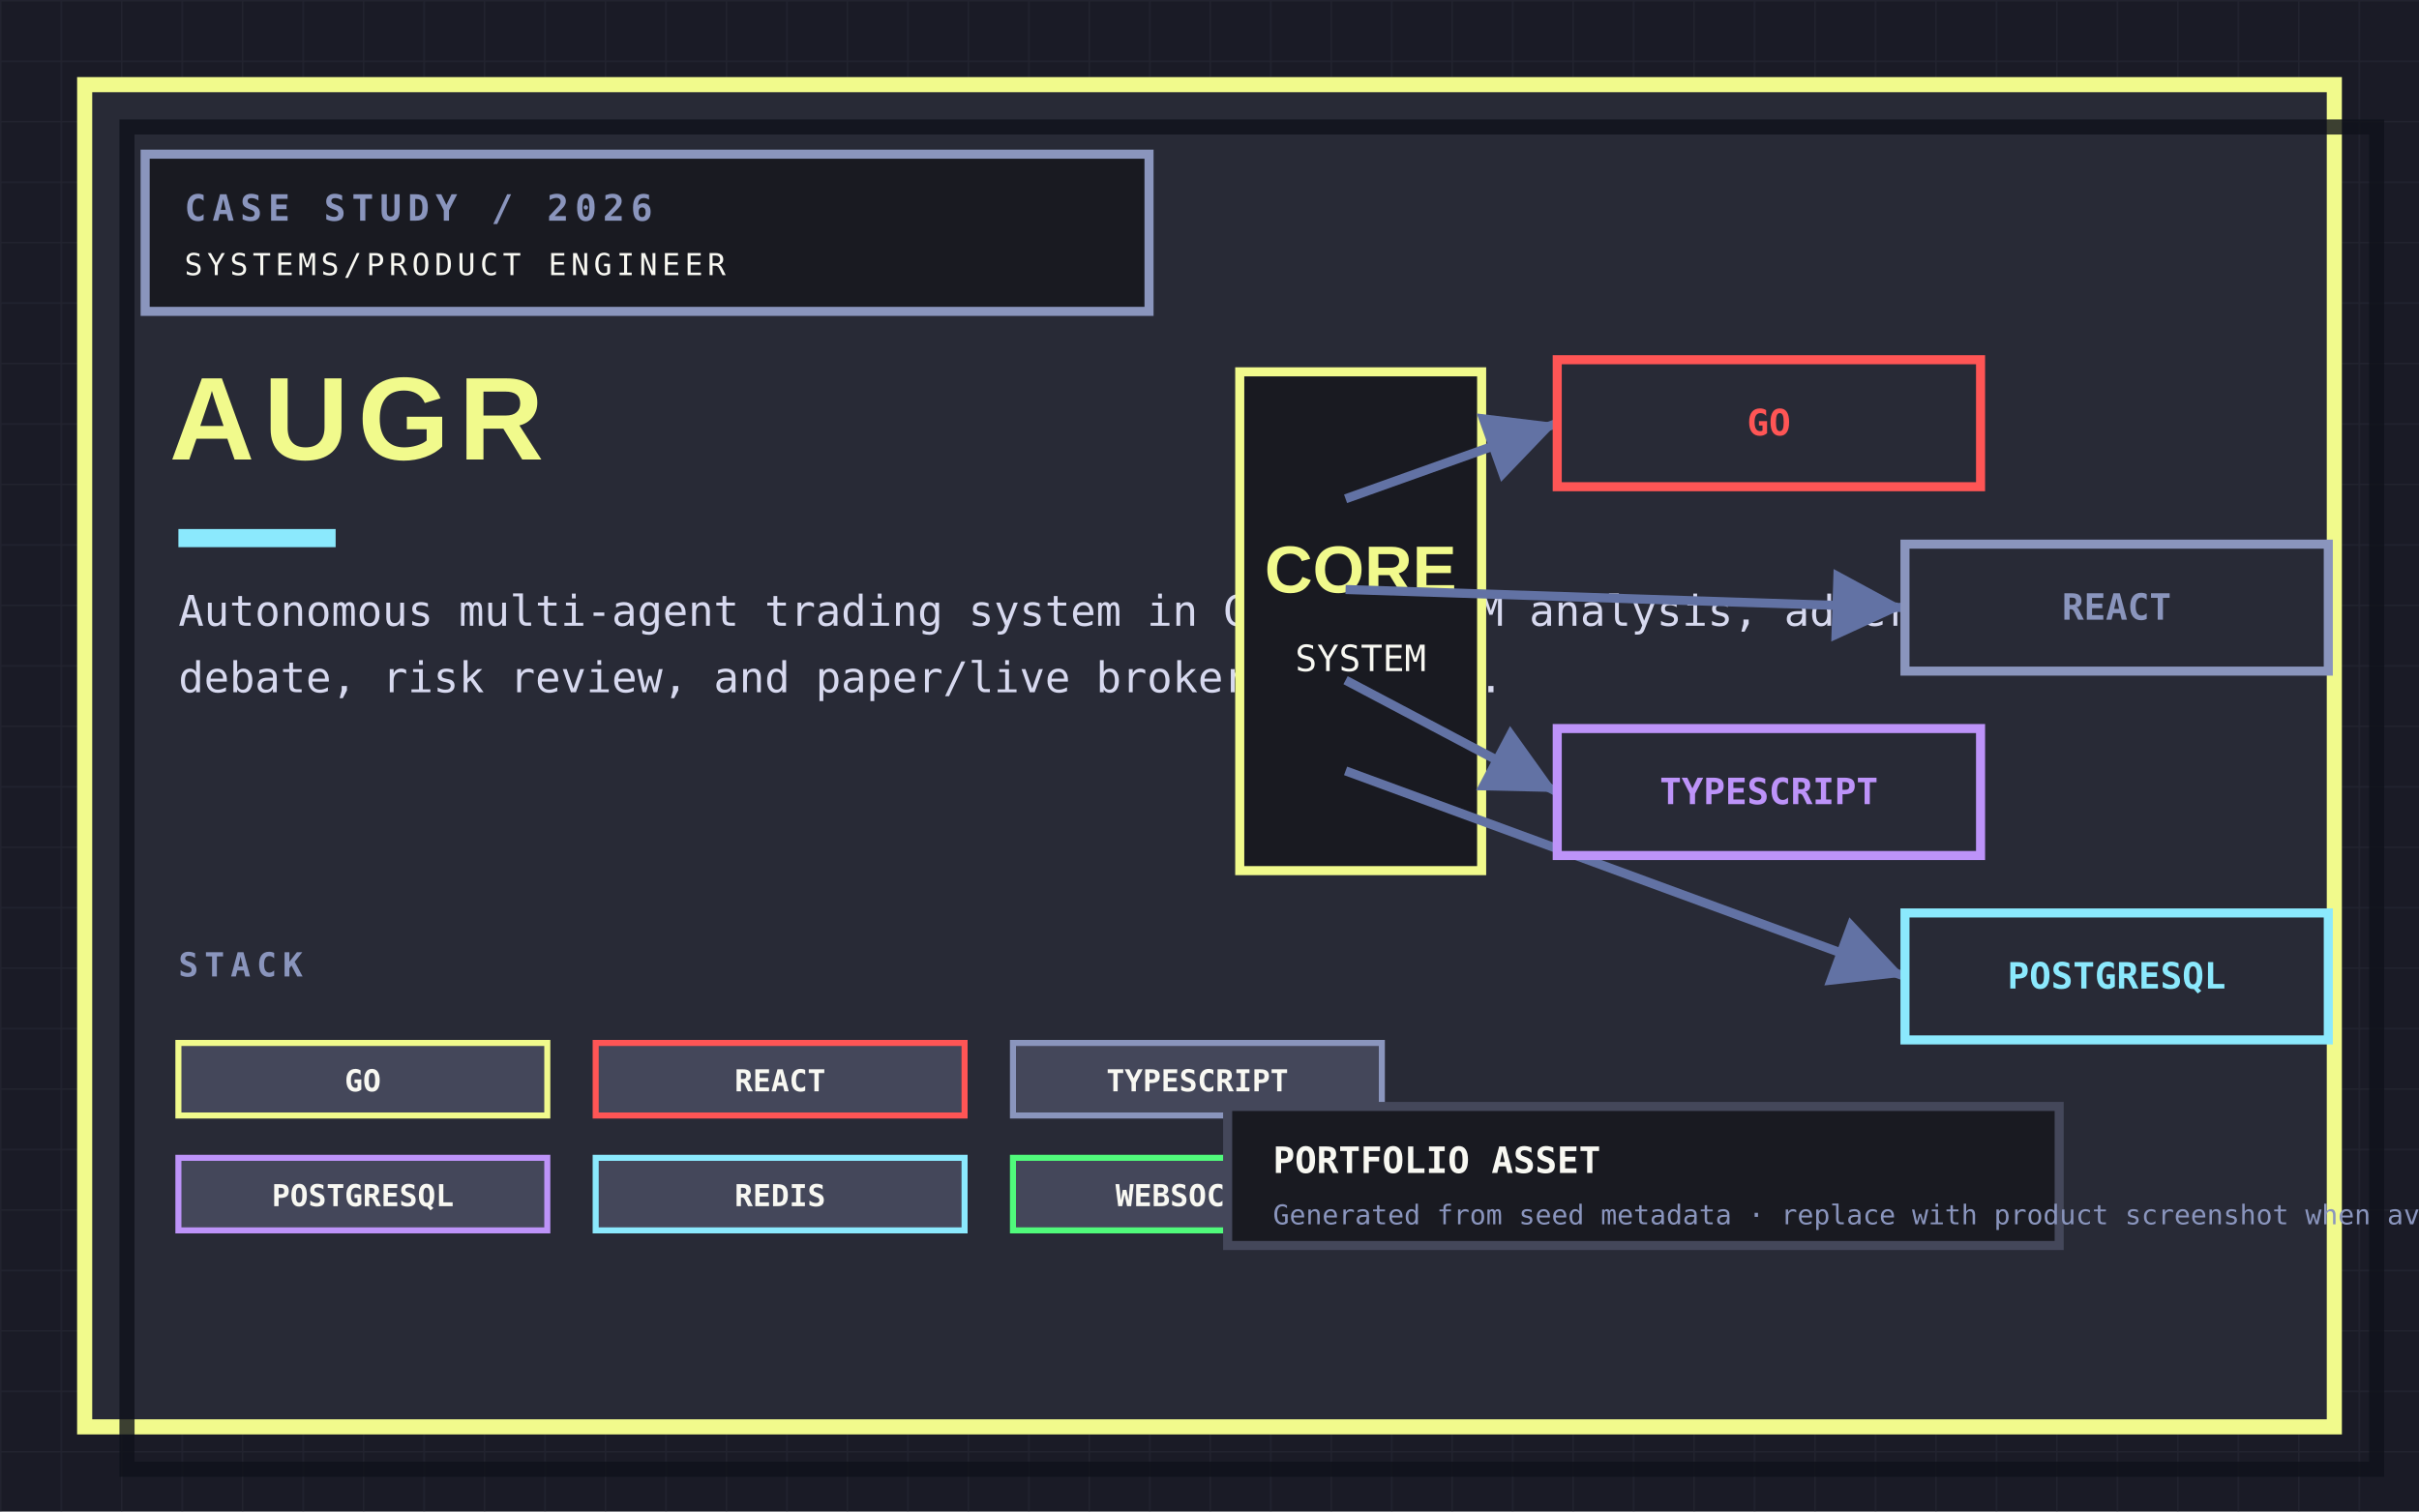
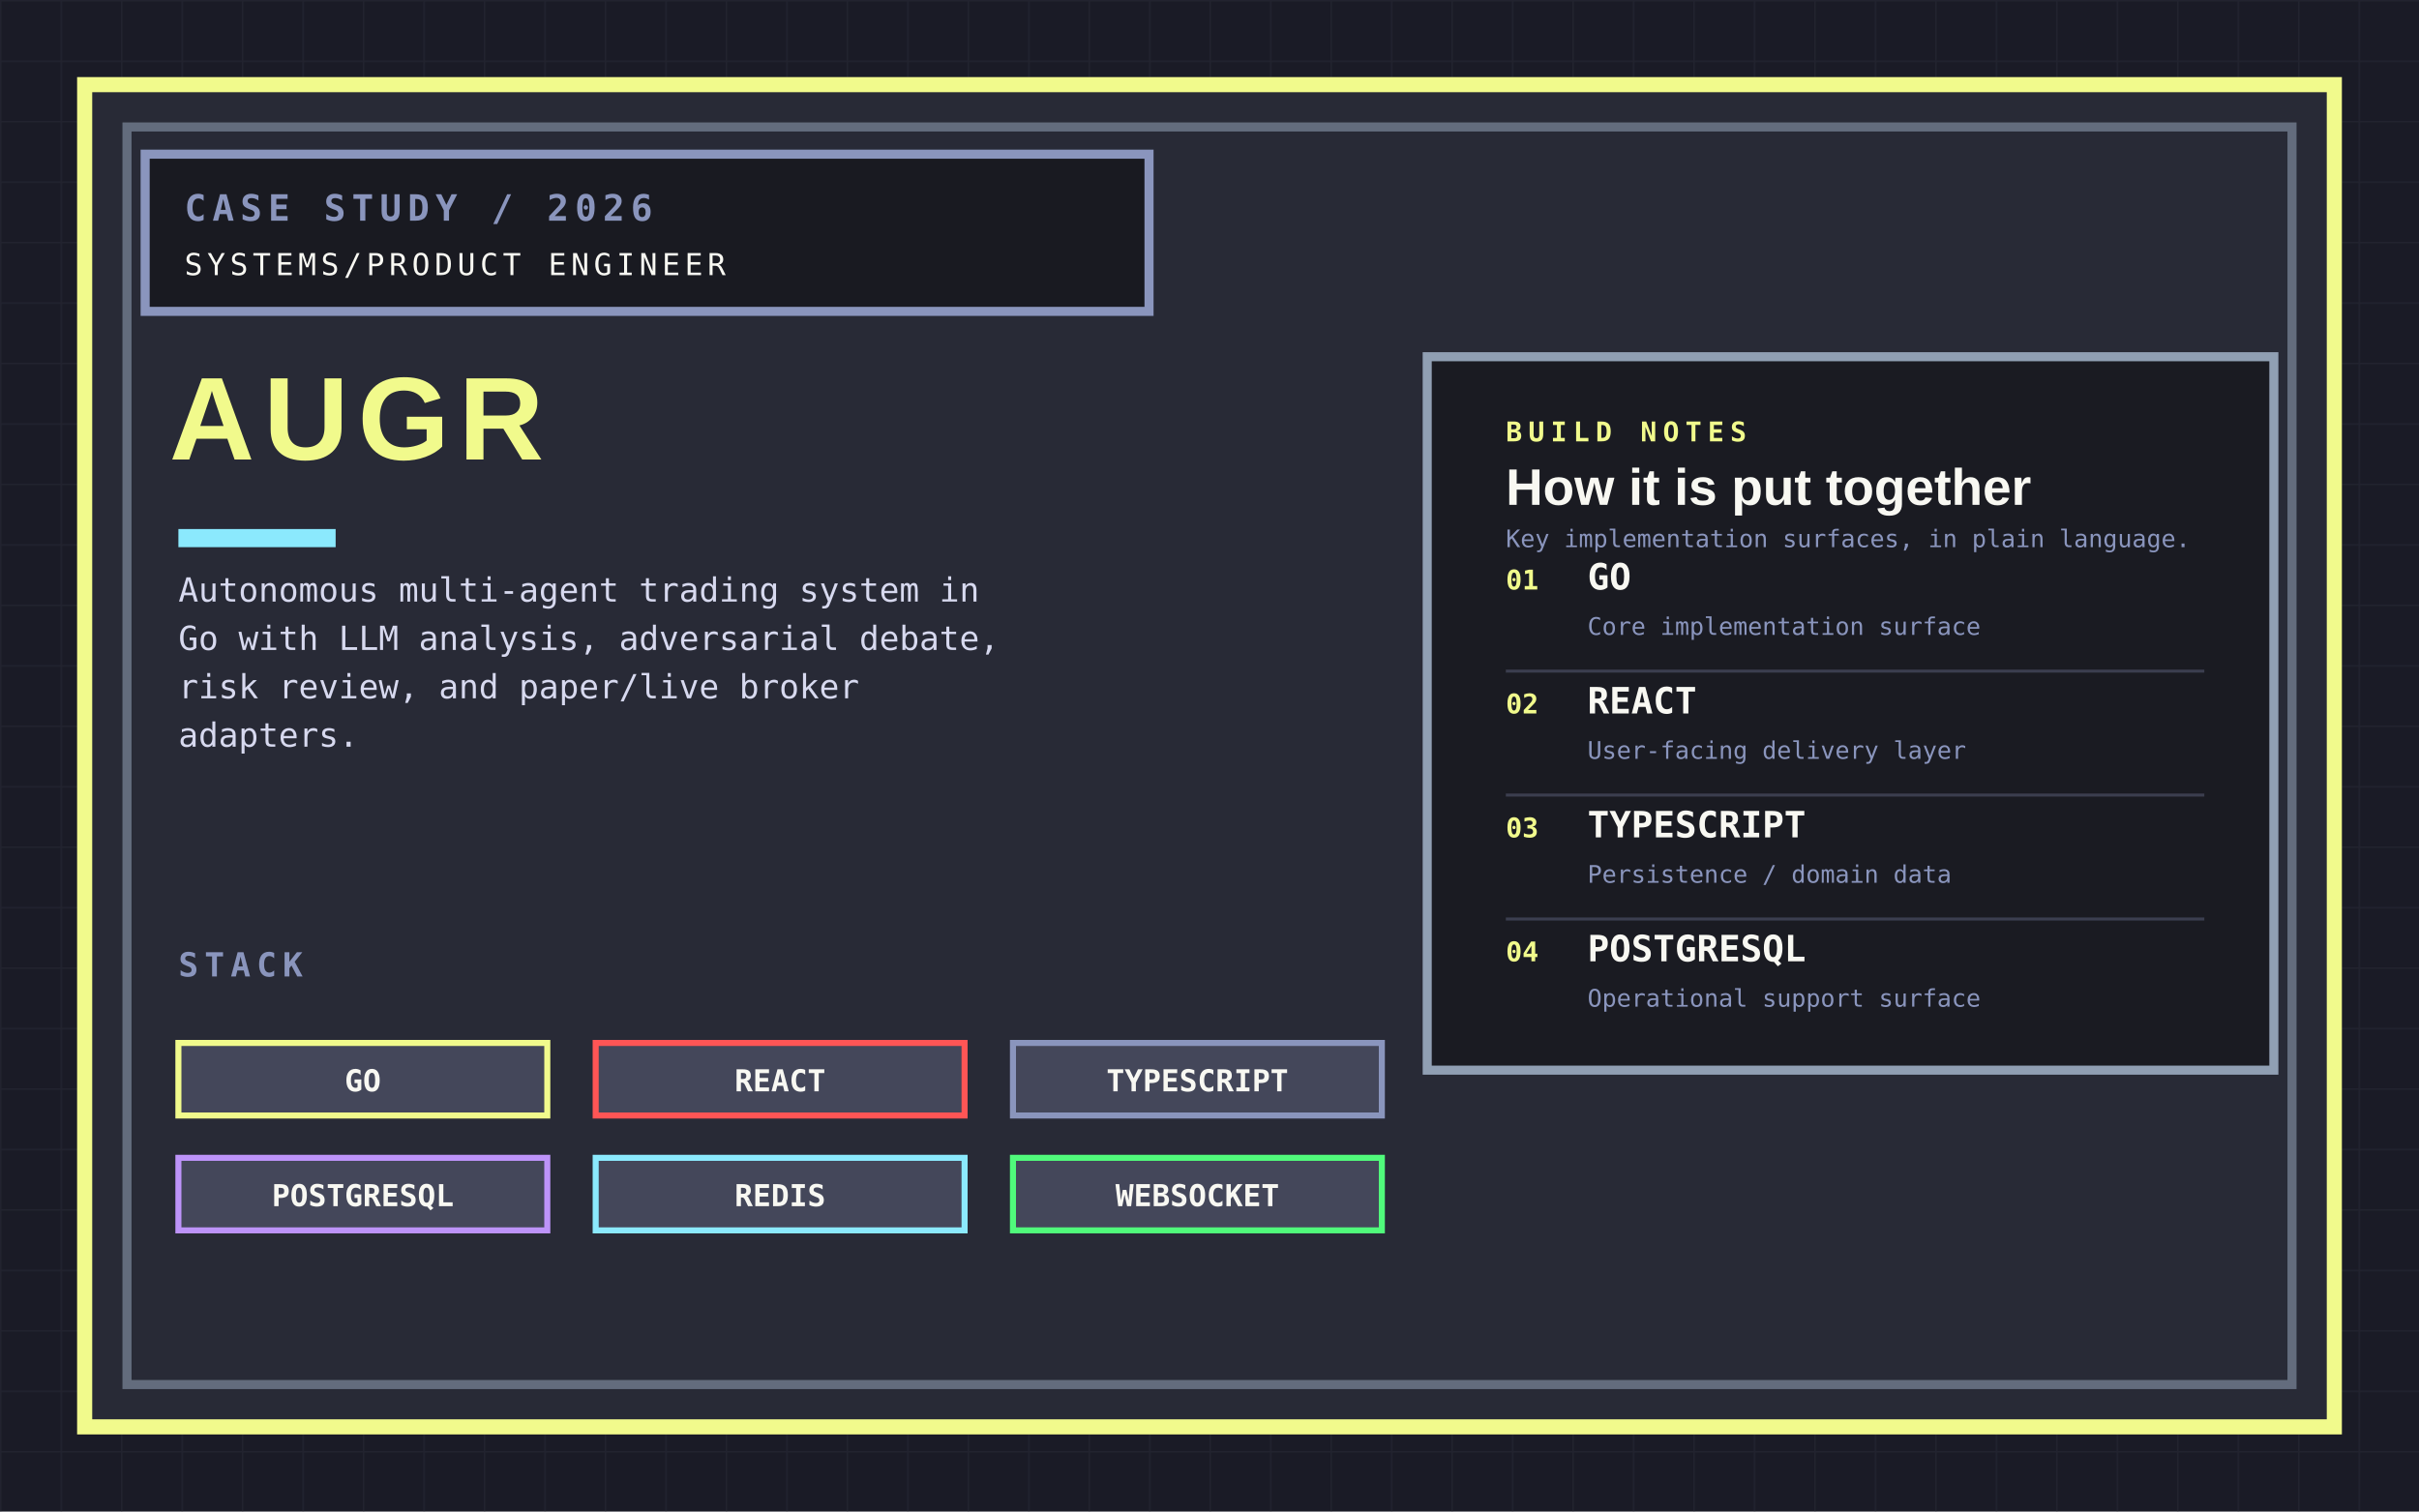
<svg xmlns="http://www.w3.org/2000/svg" viewBox="0 0 1600 1000" role="img" aria-labelledby="title desc">
  <defs>
    <marker id="arrow" markerWidth="12" markerHeight="12" refX="10" refY="6" orient="auto">
      <path d="M2 2 L10 6 L2 10 Z" fill="#6272a4" />
    </marker>
    <pattern id="grid" width="40" height="40" patternUnits="userSpaceOnUse">
      <path d="M40 0H0V40" fill="none" stroke="#282a36" stroke-width="2" opacity="0.55" />
    </pattern>
  </defs>
  <rect width="1600" height="1000" fill="#1a1b26" />
  <rect width="1600" height="1000" fill="url(#grid)" />
  <rect x="56" y="56" width="1488" height="888" fill="#282a36" stroke="#f1fa8c" stroke-width="10" />
-   <rect x="84" y="84" width="1488" height="888" fill="none" stroke="#0f111a" stroke-width="10" opacity="0.8" />
+   <rect x="84" y="84" width="1432" height="832" fill="none" stroke="#94a3b8" stroke-width="6" opacity="0.55" />
  <rect x="96" y="102" width="664" height="104" fill="#191a21" stroke="#8a95bd" stroke-width="6" />
  <text x="122" y="146" fill="#8a95bd" font-family="JetBrains Mono, monospace" font-size="24" font-weight="700" letter-spacing="4">CASE STUDY / 2026</text>
  <text x="122" y="182" fill="#f8f8f2" font-family="JetBrains Mono, monospace" font-size="20" letter-spacing="3">SYSTEMS/PRODUCT ENGINEER</text>
  <text x="112" y="304" fill="#f1fa8c" font-family="Space Grotesk, Arial, sans-serif" font-size="78" font-weight="800" letter-spacing="6">AUGR</text>
  <rect x="118" y="350" width="104" height="12" fill="#8be9fd" />
-   <text x="118" y="414" fill="#d7d9ef" font-family="JetBrains Mono, monospace" font-size="28">Autonomous multi-agent trading system in Go with LLM analysis, adversarial</text>
-   <text x="118" y="458" fill="#d7d9ef" font-family="JetBrains Mono, monospace" font-size="28">debate, risk review, and paper/live broker adapters.</text>
+   <text x="118" y="398" fill="#d7d9ef" font-family="JetBrains Mono, monospace" font-size="22">Autonomous multi-agent trading system in</text>
+   <text x="118" y="430" fill="#d7d9ef" font-family="JetBrains Mono, monospace" font-size="22">Go with LLM analysis, adversarial debate,</text>
+   <text x="118" y="462" fill="#d7d9ef" font-family="JetBrains Mono, monospace" font-size="22">risk review, and paper/live broker</text>
+   <text x="118" y="494" fill="#d7d9ef" font-family="JetBrains Mono, monospace" font-size="22">adapters.</text>
  <text x="118" y="646" fill="#8a95bd" font-family="JetBrains Mono, monospace" font-size="22" font-weight="700" letter-spacing="4">STACK</text>
  <rect x="118" y="690" width="244" height="48" fill="#44475a" stroke="#f1fa8c" stroke-width="4" />
  <text x="240" y="722" text-anchor="middle" fill="#f8f8f2" font-family="JetBrains Mono, monospace" font-size="20" font-weight="700">GO</text>
  <rect x="394" y="690" width="244" height="48" fill="#44475a" stroke="#ff5555" stroke-width="4" />
  <text x="516" y="722" text-anchor="middle" fill="#f8f8f2" font-family="JetBrains Mono, monospace" font-size="20" font-weight="700">REACT</text>
  <rect x="670" y="690" width="244" height="48" fill="#44475a" stroke="#8a95bd" stroke-width="4" />
  <text x="792" y="722" text-anchor="middle" fill="#f8f8f2" font-family="JetBrains Mono, monospace" font-size="20" font-weight="700">TYPESCRIPT</text>
  <rect x="118" y="766" width="244" height="48" fill="#44475a" stroke="#bd93f9" stroke-width="4" />
  <text x="240" y="798" text-anchor="middle" fill="#f8f8f2" font-family="JetBrains Mono, monospace" font-size="20" font-weight="700">POSTGRESQL</text>
  <rect x="394" y="766" width="244" height="48" fill="#44475a" stroke="#8be9fd" stroke-width="4" />
  <text x="516" y="798" text-anchor="middle" fill="#f8f8f2" font-family="JetBrains Mono, monospace" font-size="20" font-weight="700">REDIS</text>
  <rect x="670" y="766" width="244" height="48" fill="#44475a" stroke="#50fa7b" stroke-width="4" />
  <text x="792" y="798" text-anchor="middle" fill="#f8f8f2" font-family="JetBrains Mono, monospace" font-size="20" font-weight="700">WEBSOCKET</text>
-   <rect x="820" y="246" width="160" height="330" fill="#191a21" stroke="#f1fa8c" stroke-width="6" />
-   <text x="900" y="392" text-anchor="middle" fill="#f1fa8c" font-family="Space Grotesk, Arial, sans-serif" font-size="44" font-weight="800">CORE</text>
-   <text x="900" y="444" text-anchor="middle" fill="#f8f8f2" font-family="JetBrains Mono, monospace" font-size="24">SYSTEM</text>
-   <path d="M890 330 L1030 280" stroke="#6272a4" stroke-width="6" fill="none" marker-end="url(#arrow)" />
-   <path d="M890 390 L1260 402" stroke="#6272a4" stroke-width="6" fill="none" marker-end="url(#arrow)" />
-   <path d="M890 450 L1030 524" stroke="#6272a4" stroke-width="6" fill="none" marker-end="url(#arrow)" />
-   <path d="M890 510 L1260 646" stroke="#6272a4" stroke-width="6" fill="none" marker-end="url(#arrow)" />
-   <rect x="1030" y="238" width="280" height="84" fill="#282a36" stroke="#ff5555" stroke-width="6" />
-   <text x="1170" y="288" text-anchor="middle" fill="#ff5555" font-family="JetBrains Mono, monospace" font-size="24" font-weight="700">GO</text>
-   <rect x="1260" y="360" width="280" height="84" fill="#282a36" stroke="#8a95bd" stroke-width="6" />
-   <text x="1400" y="410" text-anchor="middle" fill="#8a95bd" font-family="JetBrains Mono, monospace" font-size="24" font-weight="700">REACT</text>
-   <rect x="1030" y="482" width="280" height="84" fill="#282a36" stroke="#bd93f9" stroke-width="6" />
-   <text x="1170" y="532" text-anchor="middle" fill="#bd93f9" font-family="JetBrains Mono, monospace" font-size="24" font-weight="700">TYPESCRIPT</text>
-   <rect x="1260" y="604" width="280" height="84" fill="#282a36" stroke="#8be9fd" stroke-width="6" />
-   <text x="1400" y="654" text-anchor="middle" fill="#8be9fd" font-family="JetBrains Mono, monospace" font-size="24" font-weight="700">POSTGRESQL</text>
-   <rect x="812" y="732" width="550" height="92" fill="#191a21" stroke="#44475a" stroke-width="6" />
-   <text x="842" y="776" fill="#f8f8f2" font-family="JetBrains Mono, monospace" font-size="24" font-weight="700">PORTFOLIO ASSET</text>
-   <text x="842" y="810" fill="#8a95bd" font-family="JetBrains Mono, monospace" font-size="18">Generated from seed metadata · replace with product screenshot when available</text>
+   <rect x="944" y="236" width="560" height="472" fill="#191a21" stroke="#94a3b8" stroke-width="6" opacity="0.96" />
+   <text x="996" y="292" fill="#f1fa8c" font-family="JetBrains Mono, monospace" font-size="18" font-weight="700" letter-spacing="4">BUILD NOTES</text>
+   <text x="996" y="334" fill="#f8f8f2" font-family="Space Grotesk, Arial, sans-serif" font-size="34" font-weight="800">How it is put together</text>
+   <text x="996" y="362" fill="#8a95bd" font-family="JetBrains Mono, monospace" font-size="16">Key implementation surfaces, in plain language.</text>
+   <text x="996" y="390" fill="#f1fa8c" font-family="JetBrains Mono, monospace" font-size="18" font-weight="700">01</text>
+   <text x="1050" y="390" fill="#f8f8f2" font-family="JetBrains Mono, monospace" font-size="24" font-weight="700">GO</text>
+   <text x="1050" y="420" fill="#8a95bd" font-family="JetBrains Mono, monospace" font-size="16">Core implementation surface</text>
+   <line x1="996" y1="444" x2="1458" y2="444" stroke="#44475a" stroke-width="2" opacity="0.8" />
+   <text x="996" y="472" fill="#f1fa8c" font-family="JetBrains Mono, monospace" font-size="18" font-weight="700">02</text>
+   <text x="1050" y="472" fill="#f8f8f2" font-family="JetBrains Mono, monospace" font-size="24" font-weight="700">REACT</text>
+   <text x="1050" y="502" fill="#8a95bd" font-family="JetBrains Mono, monospace" font-size="16">User-facing delivery layer</text>
+   <line x1="996" y1="526" x2="1458" y2="526" stroke="#44475a" stroke-width="2" opacity="0.8" />
+   <text x="996" y="554" fill="#f1fa8c" font-family="JetBrains Mono, monospace" font-size="18" font-weight="700">03</text>
+   <text x="1050" y="554" fill="#f8f8f2" font-family="JetBrains Mono, monospace" font-size="24" font-weight="700">TYPESCRIPT</text>
+   <text x="1050" y="584" fill="#8a95bd" font-family="JetBrains Mono, monospace" font-size="16">Persistence / domain data</text>
+   <line x1="996" y1="608" x2="1458" y2="608" stroke="#44475a" stroke-width="2" opacity="0.8" />
+   <text x="996" y="636" fill="#f1fa8c" font-family="JetBrains Mono, monospace" font-size="18" font-weight="700">04</text>
+   <text x="1050" y="636" fill="#f8f8f2" font-family="JetBrains Mono, monospace" font-size="24" font-weight="700">POSTGRESQL</text>
+   <text x="1050" y="666" fill="#8a95bd" font-family="JetBrains Mono, monospace" font-size="16">Operational support surface</text>
</svg>
